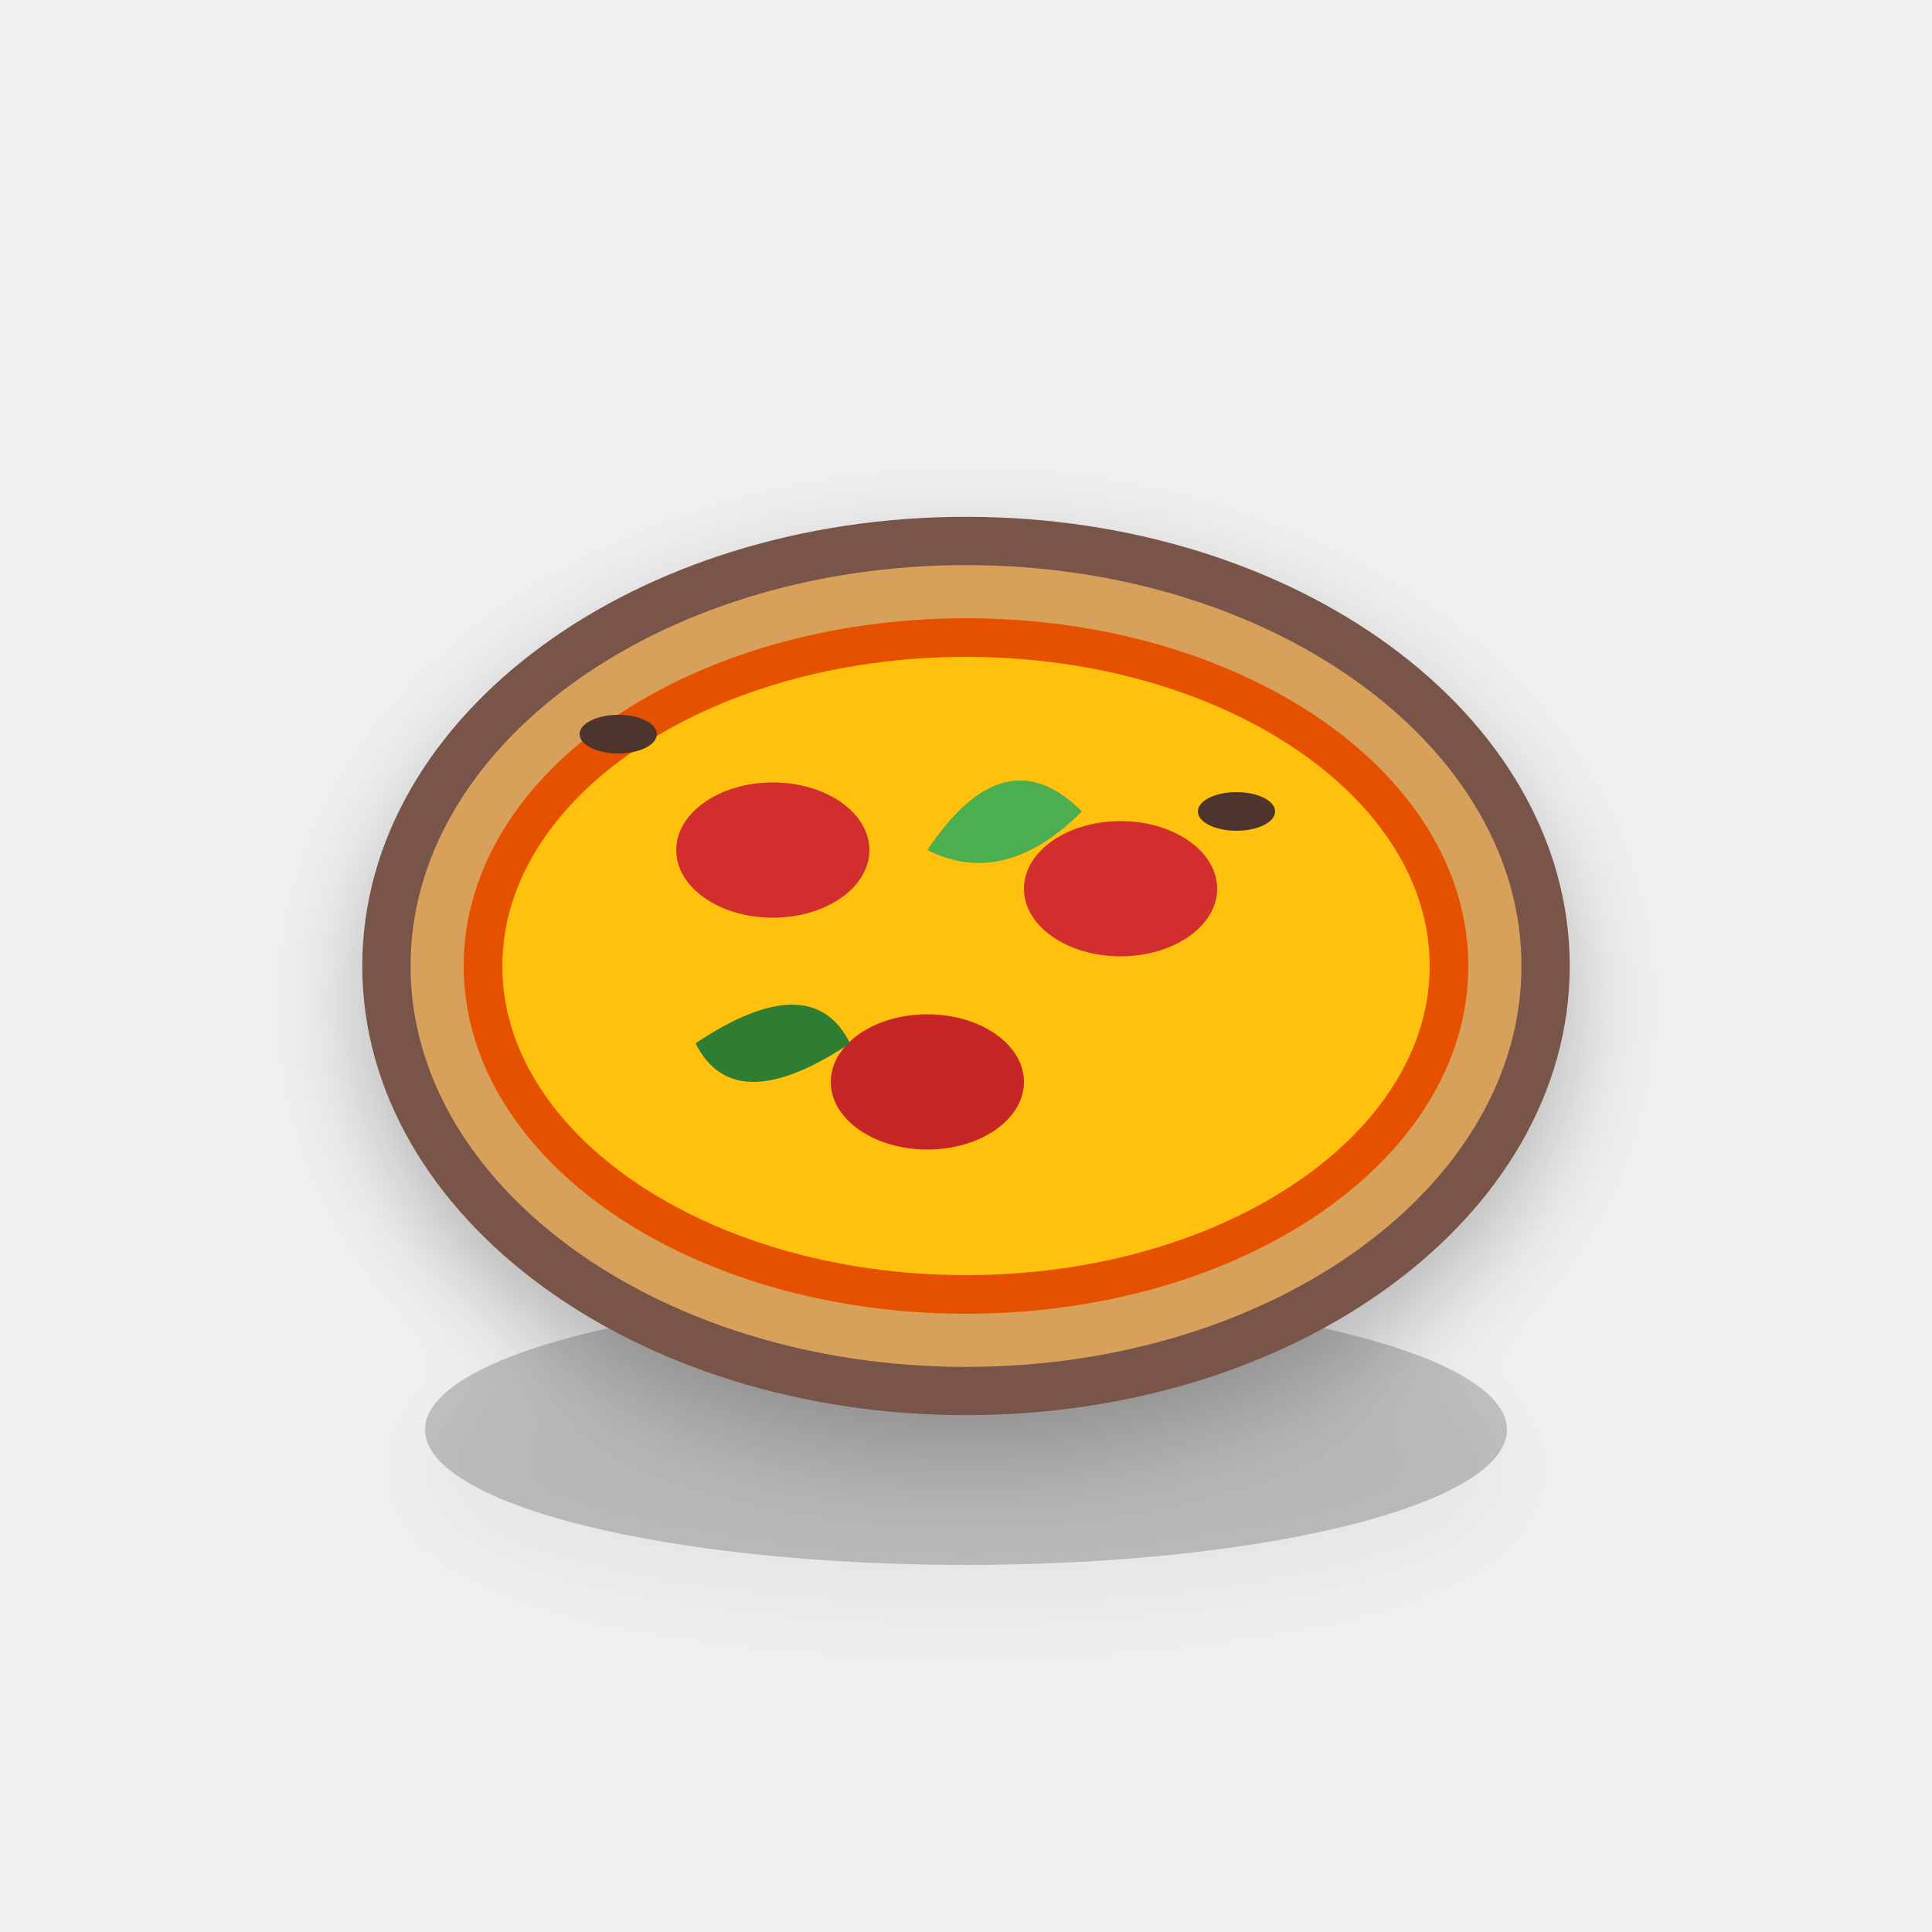
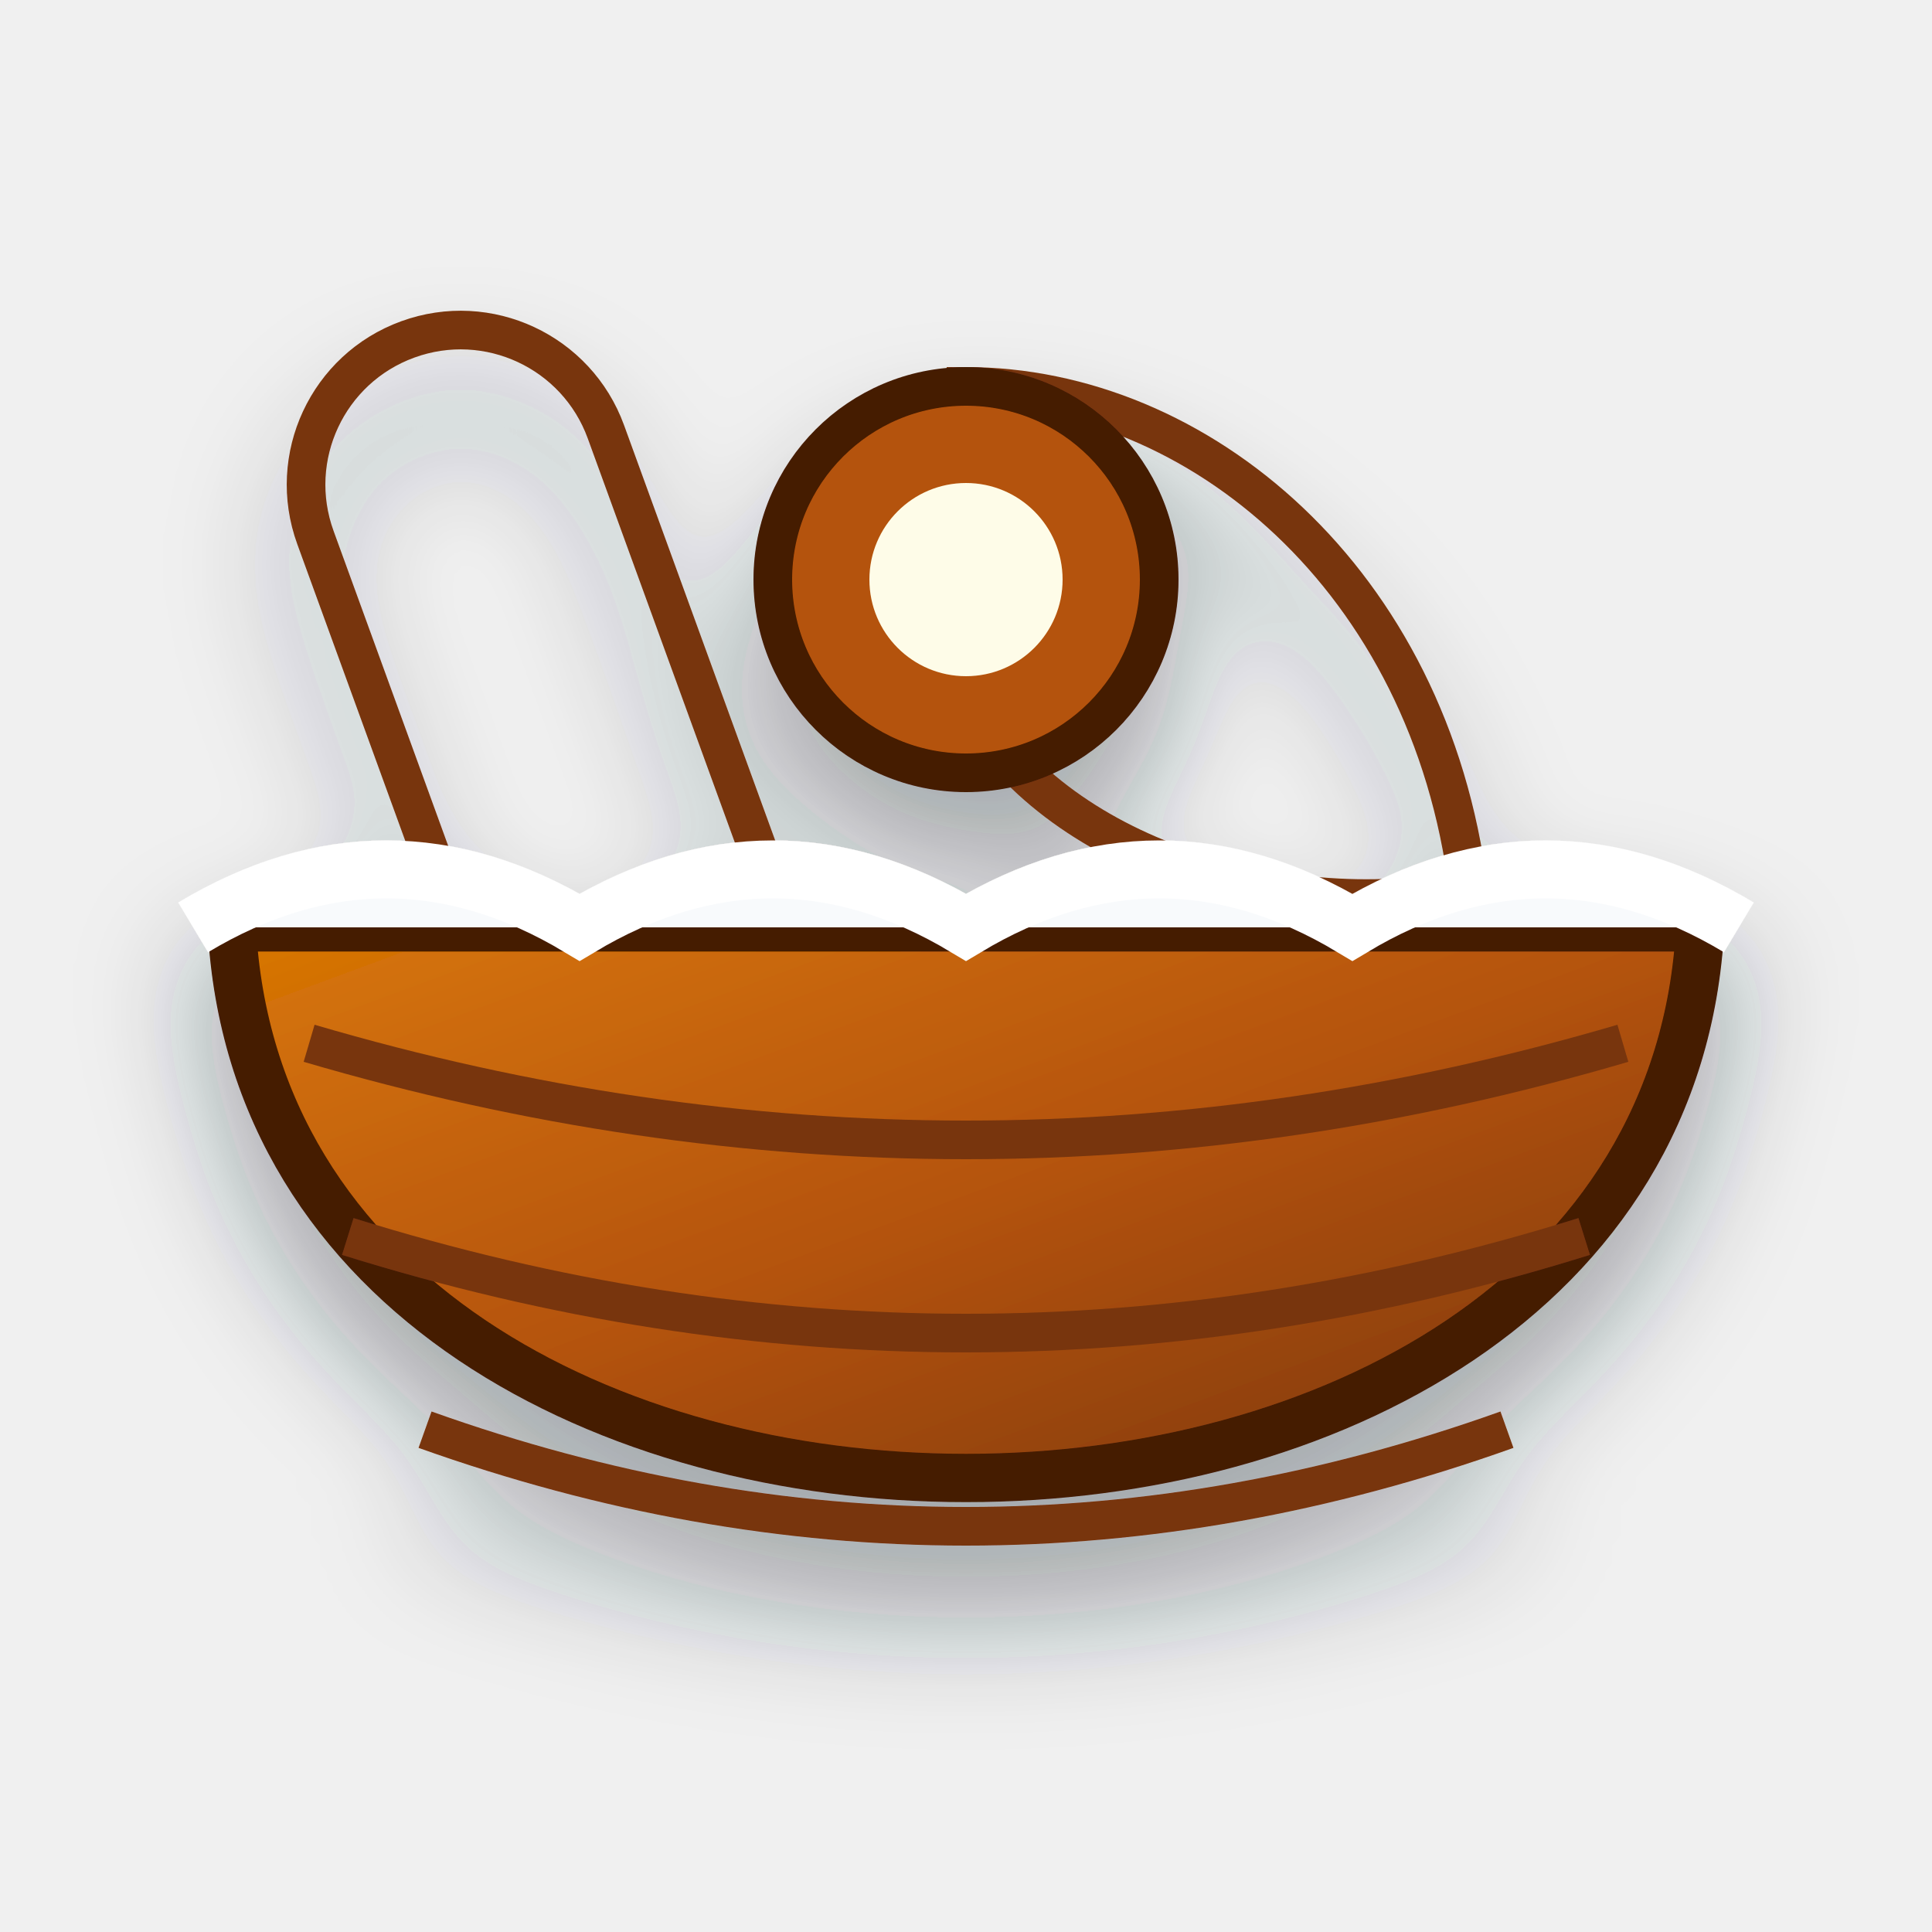
<svg xmlns="http://www.w3.org/2000/svg" viewBox="0 0 100 100" width="100%" height="100%">
  <defs>
-     <filter id="glow-bakery_10" x="-20%" y="-20%" width="140%" height="140%">
-       <feDropShadow dx="0" dy="2" stdDeviation="2.5" flood-color="#000" flood-opacity="0.25" />
+     <filter id="shadow-bakery_10" x="-30%" y="-30%" width="160%" height="160%">
+       <feDropShadow dx="0" dy="4" stdDeviation="3" flood-color="#1e293b" flood-opacity="0.35" />
    </filter>
+     <linearGradient id="basketGrad" x1="0" y1="0" x2="1" y2="1">
+       <stop offset="0%" stop-color="#d97706" />
+       <stop offset="50%" stop-color="#b45309" />
+       <stop offset="100%" stop-color="#78350f" />
+     </linearGradient>
  </defs>
-   <g filter="url(#glow-bakery_10)">
-     <ellipse cx="50" cy="74" rx="28" ry="7" fill="#000" opacity="0.2" />
-     <ellipse cx="50" cy="50" rx="30" ry="22" fill="#D7A15C" stroke="#795548" stroke-width="2.5" />
-     <ellipse cx="50" cy="50" rx="25" ry="17" fill="#FFC107" stroke="#E65100" stroke-width="2" />
-     <ellipse cx="40" cy="44" rx="5" ry="3.5" fill="#D32F2F" />
-     <ellipse cx="58" cy="46" rx="5" ry="3.5" fill="#D32F2F" />
-     <ellipse cx="48" cy="56" rx="5" ry="3.5" fill="#C62828" />
-     <path d="M48 44 Q52 38 56 42 Q52 46 48 44 Z" fill="#4CAF50" />
-     <path d="M36 54 Q42 50 44 54 Q38 58 36 54 Z" fill="#2E7D32" />
-     <ellipse cx="32" cy="38" rx="2" ry="1" fill="#4E342E" />
-     <ellipse cx="64" cy="42" rx="2" ry="1" fill="#4E342E" />
+   <g filter="url(#shadow-bakery_10)">
+     <rect x="22" y="16" width="16" height="52" rx="8" fill="url(#baguetteGrad)" stroke="#78350f" stroke-width="2" transform="rotate(-20 30 42)" />
+     <path d="M50 20 C62 20 74 30 76 46 C66 48 54 44 50 36 Z" fill="url(#croissantGrad)" stroke="#78350f" stroke-width="2" />
+     <circle cx="50" cy="30" r="10" fill="#b45309" stroke="#451a03" stroke-width="2" />
+     <circle cx="50" cy="30" r="5" fill="#fefce8" />
+     <path d="M12 48 C14 86 86 86 88 48 Z" fill="url(#basketGrad)" stroke="#451a03" stroke-width="2.5" />
+     <path d="M16 54 Q50 64 84 54 M18 64 Q50 74 82 64 M22 74 Q50 84 78 74" stroke="#78350f" stroke-width="2" fill="none" />
+     <path d="M10 48 Q20 42 30 48 Q40 42 50 48 Q60 42 70 48 Q80 42 90 48" stroke="#ffffff" stroke-width="3" fill="#f8fafc" />
  </g>
</svg>
